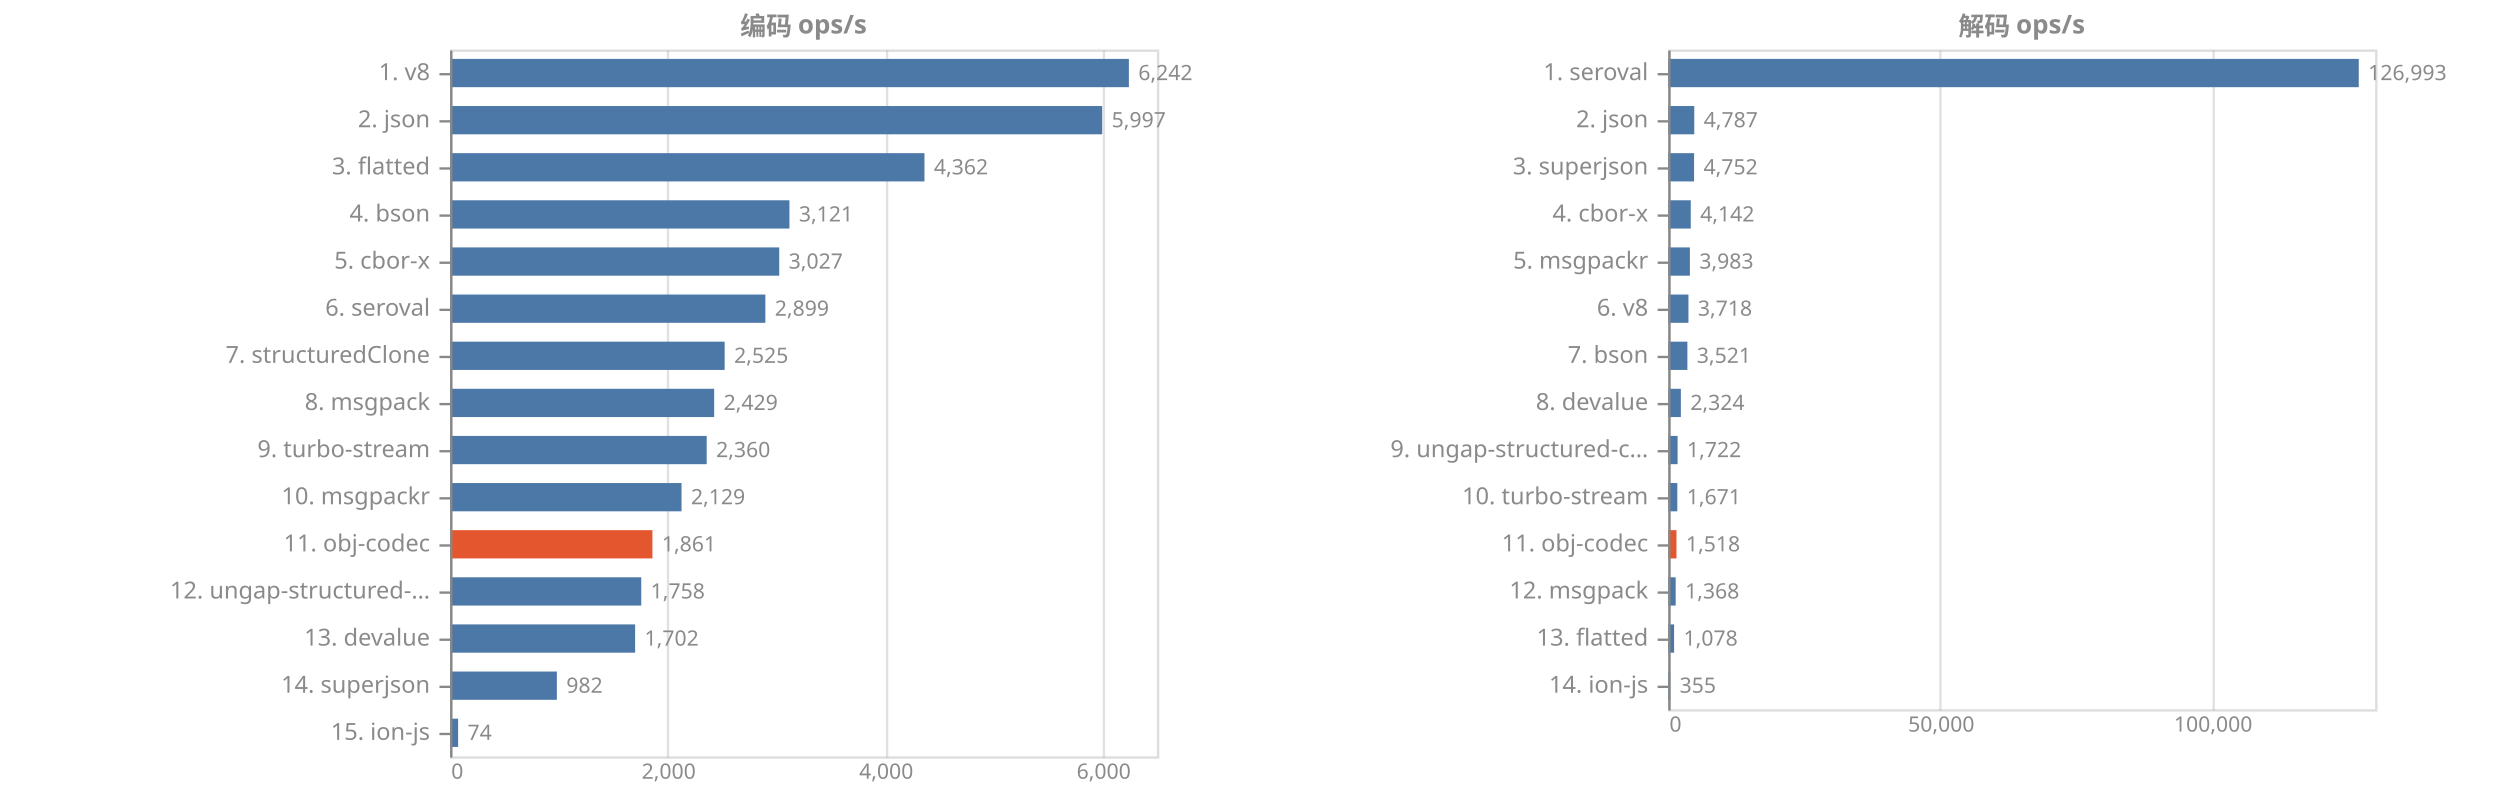
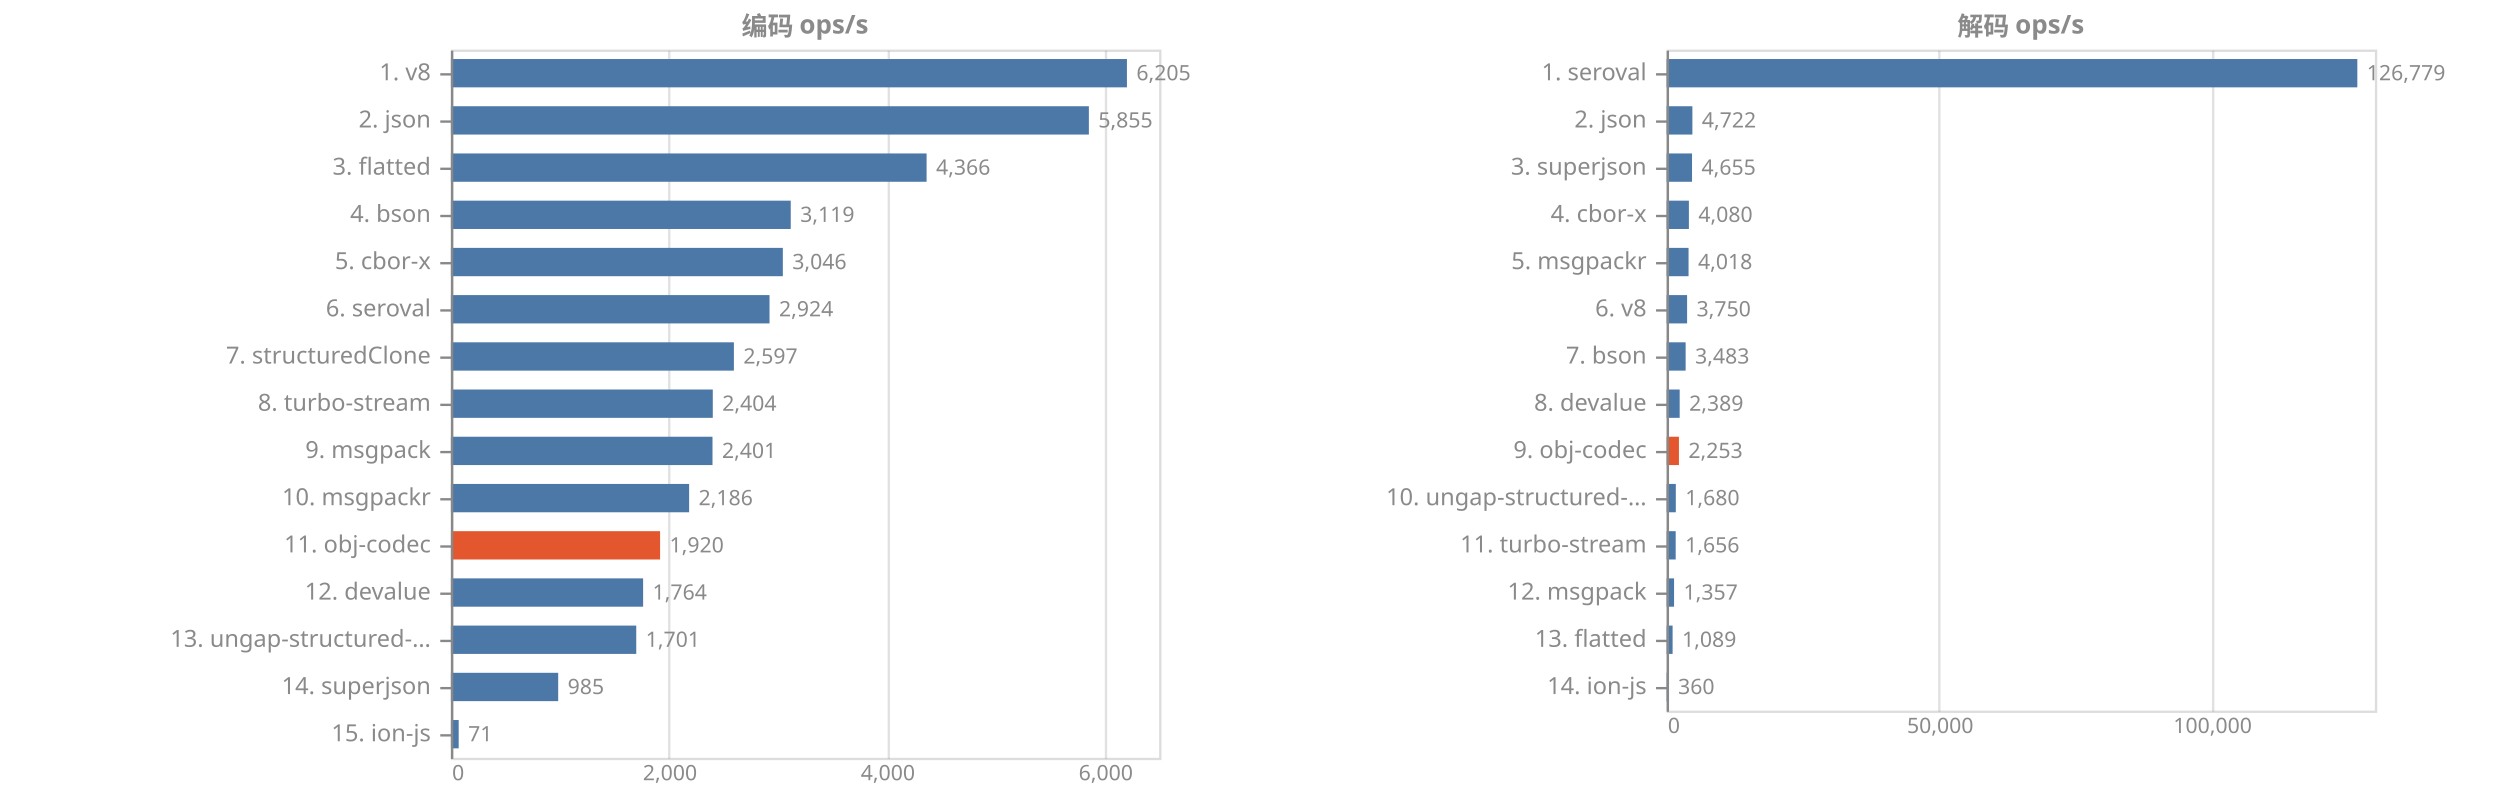
- <svg xmlns="http://www.w3.org/2000/svg" version="1.1" class="marks" width="1061" height="338" viewBox="0 0 1061 338">
+ <svg xmlns="http://www.w3.org/2000/svg" version="1.1" class="marks" width="1059" height="338" viewBox="0 0 1059 338">
  <g fill="none" stroke-miterlimit="4" transform="translate(191,21)">
    <g class="mark-group role-frame root" role="graphics-object" aria-roledescription="group mark container">
      <g transform="translate(0,0)">
        <path class="background" aria-hidden="true" d="M0,0h0v0h0Z" />
        <g>
          <g class="mark-group role-scope concat_0_group" role="graphics-object" aria-roledescription="group mark container">
            <g transform="translate(0,0)">
              <path class="background" aria-hidden="true" d="M0.5,0.5h300v300h-300Z" stroke="#ddd" />
              <g>
                <g class="mark-group role-axis" aria-hidden="true">
                  <g transform="translate(0.5,300.5)">
                    <path class="background" aria-hidden="true" d="M0,0h0v0h0Z" pointer-events="none" />
                    <g>
                      <g class="mark-rule role-axis-grid" pointer-events="none">
                        <line transform="translate(0,0)" x2="0" y2="-300" stroke="#88888840" stroke-width="1" opacity="1" />
                        <line transform="translate(92,0)" x2="0" y2="-300" stroke="#88888840" stroke-width="1" opacity="1" />
                        <line transform="translate(185,0)" x2="0" y2="-300" stroke="#88888840" stroke-width="1" opacity="1" />
                        <line transform="translate(277,0)" x2="0" y2="-300" stroke="#88888840" stroke-width="1" opacity="1" />
                      </g>
                    </g>
                    <path class="foreground" aria-hidden="true" d="" pointer-events="none" display="none" />
                  </g>
                </g>
                <g class="mark-group role-axis" role="graphics-symbol" aria-roledescription="axis" aria-label="X-axis for a linear scale with values from 0 to 6,500">
                  <g transform="translate(0.5,300.5)">
                    <path class="background" aria-hidden="true" d="M0,0h0v0h0Z" pointer-events="none" />
                    <g>
                      <g class="mark-text role-axis-label" pointer-events="none">
                        <text text-anchor="start" transform="translate(0,9)" font-family="sans-serif" font-size="9px" fill="#8a8a8a" opacity="1">0</text>
                        <text text-anchor="middle" transform="translate(92.30769,9)" font-family="sans-serif" font-size="9px" fill="#8a8a8a" opacity="1">2,000</text>
                        <text text-anchor="middle" transform="translate(184.6154,9)" font-family="sans-serif" font-size="9px" fill="#8a8a8a" opacity="1">4,000</text>
                        <text text-anchor="middle" transform="translate(276.9231,9)" font-family="sans-serif" font-size="9px" fill="#8a8a8a" opacity="1">6,000</text>
                      </g>
                    </g>
                    <path class="foreground" aria-hidden="true" d="" pointer-events="none" display="none" />
                  </g>
                </g>
                <g class="mark-rect role-mark concat_0_layer_0_marks" role="graphics-object" aria-roledescription="rect mark container">
                  <path aria-label="label: 1. v8" role="graphics-symbol" aria-roledescription="rect mark" d="M0,0h0v20h0Z" fill="#e4572e" opacity="0" />
                  <path aria-label="label: 2. json" role="graphics-symbol" aria-roledescription="rect mark" d="M0,20h0v20h0Z" fill="#e4572e" opacity="0" />
                  <path aria-label="label: 3. flatted" role="graphics-symbol" aria-roledescription="rect mark" d="M0,40h0v20h0Z" fill="#e4572e" opacity="0" />
                  <path aria-label="label: 4. bson" role="graphics-symbol" aria-roledescription="rect mark" d="M0,60h0v20h0Z" fill="#e4572e" opacity="0" />
                  <path aria-label="label: 5. cbor-x" role="graphics-symbol" aria-roledescription="rect mark" d="M0,80h0v20h0Z" fill="#e4572e" opacity="0" />
                  <path aria-label="label: 6. seroval" role="graphics-symbol" aria-roledescription="rect mark" d="M0,100h0v20h0Z" fill="#e4572e" opacity="0" />
                  <path aria-label="label: 7. structuredClone" role="graphics-symbol" aria-roledescription="rect mark" d="M0,120h0v20h0Z" fill="#e4572e" opacity="0" />
-                   <path aria-label="label: 8. msgpack" role="graphics-symbol" aria-roledescription="rect mark" d="M0,140h0v20h0Z" fill="#e4572e" opacity="0" />
-                   <path aria-label="label: 9. turbo-stream" role="graphics-symbol" aria-roledescription="rect mark" d="M0,160h0v20h0Z" fill="#e4572e" opacity="0" />
+                   <path aria-label="label: 8. turbo-stream" role="graphics-symbol" aria-roledescription="rect mark" d="M0,140h0v20h0Z" fill="#e4572e" opacity="0" />
+                   <path aria-label="label: 9. msgpack" role="graphics-symbol" aria-roledescription="rect mark" d="M0,160h0v20h0Z" fill="#e4572e" opacity="0" />
                  <path aria-label="label: 10. msgpackr" role="graphics-symbol" aria-roledescription="rect mark" d="M0,180h0v20h0Z" fill="#e4572e" opacity="0" />
                  <path aria-label="label: 11. obj-codec" role="graphics-symbol" aria-roledescription="rect mark" d="M0,200h0v20h0Z" fill="#e4572e" opacity="0.13" />
-                   <path aria-label="label: 12. ungap-structured-clone" role="graphics-symbol" aria-roledescription="rect mark" d="M0,220h0v20h0Z" fill="#e4572e" opacity="0" />
-                   <path aria-label="label: 13. devalue" role="graphics-symbol" aria-roledescription="rect mark" d="M0,240h0v20h0Z" fill="#e4572e" opacity="0" />
+                   <path aria-label="label: 12. devalue" role="graphics-symbol" aria-roledescription="rect mark" d="M0,220h0v20h0Z" fill="#e4572e" opacity="0" />
+                   <path aria-label="label: 13. ungap-structured-clone" role="graphics-symbol" aria-roledescription="rect mark" d="M0,240h0v20h0Z" fill="#e4572e" opacity="0" />
                  <path aria-label="label: 14. superjson" role="graphics-symbol" aria-roledescription="rect mark" d="M0,260h0v20h0Z" fill="#e4572e" opacity="0" />
                  <path aria-label="label: 15. ion-js" role="graphics-symbol" aria-roledescription="rect mark" d="M0,280h0v20h0Z" fill="#e4572e" opacity="0" />
                </g>
                <g class="mark-rect role-mark concat_0_layer_1_marks" role="graphics-object" aria-roledescription="rect mark container">
-                   <path aria-label="value: 6,242; label: 1. v8" role="graphics-symbol" aria-roledescription="bar" d="M0,4h288.096v12h-288.096Z" fill="#4c78a8" />
-                   <path aria-label="value: 5,997; label: 2. json" role="graphics-symbol" aria-roledescription="bar" d="M0,24h276.777v12h-276.777Z" fill="#4c78a8" />
-                   <path aria-label="value: 4,362; label: 3. flatted" role="graphics-symbol" aria-roledescription="bar" d="M0,44h201.342v12h-201.342Z" fill="#4c78a8" />
-                   <path aria-label="value: 3,121; label: 4. bson" role="graphics-symbol" aria-roledescription="bar" d="M0,64h144.046v12h-144.046Z" fill="#4c78a8" />
-                   <path aria-label="value: 3,027; label: 5. cbor-x" role="graphics-symbol" aria-roledescription="bar" d="M0,84h139.706v12h-139.706Z" fill="#4c78a8" />
-                   <path aria-label="value: 2,899; label: 6. seroval" role="graphics-symbol" aria-roledescription="bar" d="M0,104h133.821v12h-133.821Z" fill="#4c78a8" />
-                   <path aria-label="value: 2,525; label: 7. structuredClone" role="graphics-symbol" aria-roledescription="bar" d="M0,124h116.546v12h-116.546Z" fill="#4c78a8" />
-                   <path aria-label="value: 2,429; label: 8. msgpack" role="graphics-symbol" aria-roledescription="bar" d="M0,144h112.092v12h-112.092Z" fill="#4c78a8" />
-                   <path aria-label="value: 2,360; label: 9. turbo-stream" role="graphics-symbol" aria-roledescription="bar" d="M0,164h108.922v12h-108.922Z" fill="#4c78a8" />
-                   <path aria-label="value: 2,129; label: 10. msgpackr" role="graphics-symbol" aria-roledescription="bar" d="M0,184h98.241v12h-98.241Z" fill="#4c78a8" />
-                   <path aria-label="value: 1,861; label: 11. obj-codec" role="graphics-symbol" aria-roledescription="bar" d="M0,204h85.888v12h-85.888Z" fill="#e4572e" />
-                   <path aria-label="value: 1,758; label: 12. ungap-structured-clone" role="graphics-symbol" aria-roledescription="bar" d="M0,224h81.141v12h-81.141Z" fill="#4c78a8" />
-                   <path aria-label="value: 1,702; label: 13. devalue" role="graphics-symbol" aria-roledescription="bar" d="M0,244h78.541v12h-78.541Z" fill="#4c78a8" />
-                   <path aria-label="value: 982; label: 14. superjson" role="graphics-symbol" aria-roledescription="bar" d="M0,264h45.336v12h-45.336Z" fill="#4c78a8" />
-                   <path aria-label="value: 74; label: 15. ion-js" role="graphics-symbol" aria-roledescription="bar" d="M0,284h3.423v12h-3.423Z" fill="#4c78a8" />
+                   <path aria-label="value: 6,205; label: 1. v8" role="graphics-symbol" aria-roledescription="bar" d="M0,4h286.371v12h-286.371Z" fill="#4c78a8" />
+                   <path aria-label="value: 5,855; label: 2. json" role="graphics-symbol" aria-roledescription="bar" d="M0,24h270.248v12h-270.248Z" fill="#4c78a8" />
+                   <path aria-label="value: 4,366; label: 3. flatted" role="graphics-symbol" aria-roledescription="bar" d="M0,44h201.507v12h-201.507Z" fill="#4c78a8" />
+                   <path aria-label="value: 3,119; label: 4. bson" role="graphics-symbol" aria-roledescription="bar" d="M0,64h143.957v12h-143.957Z" fill="#4c78a8" />
+                   <path aria-label="value: 3,046; label: 5. cbor-x" role="graphics-symbol" aria-roledescription="bar" d="M0,84h140.607v12h-140.607Z" fill="#4c78a8" />
+                   <path aria-label="value: 2,924; label: 6. seroval" role="graphics-symbol" aria-roledescription="bar" d="M0,104h134.974v12h-134.974Z" fill="#4c78a8" />
+                   <path aria-label="value: 2,597; label: 7. structuredClone" role="graphics-symbol" aria-roledescription="bar" d="M0,124h119.875v12h-119.875Z" fill="#4c78a8" />
+                   <path aria-label="value: 2,404; label: 8. turbo-stream" role="graphics-symbol" aria-roledescription="bar" d="M0,144h110.934v12h-110.934Z" fill="#4c78a8" />
+                   <path aria-label="value: 2,401; label: 9. msgpack" role="graphics-symbol" aria-roledescription="bar" d="M0,164h110.817v12h-110.817Z" fill="#4c78a8" />
+                   <path aria-label="value: 2,186; label: 10. msgpackr" role="graphics-symbol" aria-roledescription="bar" d="M0,184h100.906v12h-100.906Z" fill="#4c78a8" />
+                   <path aria-label="value: 1,920; label: 11. obj-codec" role="graphics-symbol" aria-roledescription="bar" d="M0,204h88.611v12h-88.611Z" fill="#e4572e" />
+                   <path aria-label="value: 1,764; label: 12. devalue" role="graphics-symbol" aria-roledescription="bar" d="M0,224h81.424v12h-81.424Z" fill="#4c78a8" />
+                   <path aria-label="value: 1,701; label: 13. ungap-structured-clone" role="graphics-symbol" aria-roledescription="bar" d="M0,244h78.518v12h-78.518Z" fill="#4c78a8" />
+                   <path aria-label="value: 985; label: 14. superjson" role="graphics-symbol" aria-roledescription="bar" d="M0,264h45.45v12h-45.45Z" fill="#4c78a8" />
+                   <path aria-label="value: 71; label: 15. ion-js" role="graphics-symbol" aria-roledescription="bar" d="M0,284h3.298v12h-3.298Z" fill="#4c78a8" />
                </g>
                <g class="mark-text role-mark concat_0_layer_2_marks" role="graphics-object" aria-roledescription="text mark container">
-                   <text aria-label="value: 6242.07424519; label: 1. v8" role="graphics-symbol" aria-roledescription="text mark" text-anchor="start" transform="translate(292.0957,13)" font-family="sans-serif" font-size="9px" fill="#8a8a8a">6,242</text>
-                   <text aria-label="value: 5996.82537659; label: 2. json" role="graphics-symbol" aria-roledescription="text mark" text-anchor="start" transform="translate(280.7766,33)" font-family="sans-serif" font-size="9px" fill="#8a8a8a">5,997</text>
-                   <text aria-label="value: 4362.39983684; label: 3. flatted" role="graphics-symbol" aria-roledescription="text mark" text-anchor="start" transform="translate(205.3415,53)" font-family="sans-serif" font-size="9px" fill="#8a8a8a">4,362</text>
-                   <text aria-label="value: 3120.98872028; label: 4. bson" role="graphics-symbol" aria-roledescription="text mark" text-anchor="start" transform="translate(148.0456,73)" font-family="sans-serif" font-size="9px" fill="#8a8a8a">3,121</text>
-                   <text aria-label="value: 3026.97273021; label: 5. cbor-x" role="graphics-symbol" aria-roledescription="text mark" text-anchor="start" transform="translate(143.7064,93)" font-family="sans-serif" font-size="9px" fill="#8a8a8a">3,027</text>
-                   <text aria-label="value: 2899.44905829; label: 6. seroval" role="graphics-symbol" aria-roledescription="text mark" text-anchor="start" transform="translate(137.8207,113)" font-family="sans-serif" font-size="9px" fill="#8a8a8a">2,899</text>
-                   <text aria-label="value: 2525.15756144; label: 7. structuredClone" role="graphics-symbol" aria-roledescription="text mark" text-anchor="start" transform="translate(120.5457,133)" font-family="sans-serif" font-size="9px" fill="#8a8a8a">2,525</text>
-                   <text aria-label="value: 2428.65203517; label: 8. msgpack" role="graphics-symbol" aria-roledescription="text mark" text-anchor="start" transform="translate(116.0916,153)" font-family="sans-serif" font-size="9px" fill="#8a8a8a">2,429</text>
-                   <text aria-label="value: 2359.96767788; label: 9. turbo-stream" role="graphics-symbol" aria-roledescription="text mark" text-anchor="start" transform="translate(112.9216,173)" font-family="sans-serif" font-size="9px" fill="#8a8a8a">2,360</text>
-                   <text aria-label="value: 2128.55887806; label: 10. msgpackr" role="graphics-symbol" aria-roledescription="text mark" text-anchor="start" transform="translate(102.2412,193)" font-family="sans-serif" font-size="9px" fill="#8a8a8a">2,129</text>
-                   <text aria-label="value: 1860.89864864; label: 11. obj-codec" role="graphics-symbol" aria-roledescription="text mark" text-anchor="start" transform="translate(89.88763,213)" font-family="sans-serif" font-size="9px" fill="#8a8a8a">1,861</text>
-                   <text aria-label="value: 1758.06303647; label: 12. ungap-structured-clone" role="graphics-symbol" aria-roledescription="text mark" text-anchor="start" transform="translate(85.14137,233)" font-family="sans-serif" font-size="9px" fill="#8a8a8a">1,758</text>
-                   <text aria-label="value: 1701.72730914; label: 13. devalue" role="graphics-symbol" aria-roledescription="text mark" text-anchor="start" transform="translate(82.54126,253)" font-family="sans-serif" font-size="9px" fill="#8a8a8a">1,702</text>
-                   <text aria-label="value: 982.270222139; label: 14. superjson" role="graphics-symbol" aria-roledescription="text mark" text-anchor="start" transform="translate(49.33555,273)" font-family="sans-serif" font-size="9px" fill="#8a8a8a">982</text>
-                   <text aria-label="value: 74.1634211908; label: 15. ion-js" role="graphics-symbol" aria-roledescription="text mark" text-anchor="start" transform="translate(7.422927,293)" font-family="sans-serif" font-size="9px" fill="#8a8a8a">74</text>
+                   <text aria-label="value: 6204.70016672; label: 1. v8" role="graphics-symbol" aria-roledescription="text mark" text-anchor="start" transform="translate(290.3708,13)" font-family="sans-serif" font-size="9px" fill="#8a8a8a">6,205</text>
+                   <text aria-label="value: 5855.38082861; label: 2. json" role="graphics-symbol" aria-roledescription="text mark" text-anchor="start" transform="translate(274.2483,33)" font-family="sans-serif" font-size="9px" fill="#8a8a8a">5,855</text>
+                   <text aria-label="value: 4365.98562155; label: 3. flatted" role="graphics-symbol" aria-roledescription="text mark" text-anchor="start" transform="translate(205.507,53)" font-family="sans-serif" font-size="9px" fill="#8a8a8a">4,366</text>
+                   <text aria-label="value: 3119.06616407; label: 4. bson" role="graphics-symbol" aria-roledescription="text mark" text-anchor="start" transform="translate(147.9569,73)" font-family="sans-serif" font-size="9px" fill="#8a8a8a">3,119</text>
+                   <text aria-label="value: 3046.47566544; label: 5. cbor-x" role="graphics-symbol" aria-roledescription="text mark" text-anchor="start" transform="translate(144.6066,93)" font-family="sans-serif" font-size="9px" fill="#8a8a8a">3,046</text>
+                   <text aria-label="value: 2924.43761387; label: 6. seroval" role="graphics-symbol" aria-roledescription="text mark" text-anchor="start" transform="translate(138.974,113)" font-family="sans-serif" font-size="9px" fill="#8a8a8a">2,924</text>
+                   <text aria-label="value: 2597.29266524; label: 7. structuredClone" role="graphics-symbol" aria-roledescription="text mark" text-anchor="start" transform="translate(123.875,133)" font-family="sans-serif" font-size="9px" fill="#8a8a8a">2,597</text>
+                   <text aria-label="value: 2403.56364744; label: 8. turbo-stream" role="graphics-symbol" aria-roledescription="text mark" text-anchor="start" transform="translate(114.9337,153)" font-family="sans-serif" font-size="9px" fill="#8a8a8a">2,404</text>
+                   <text aria-label="value: 2401.03094276; label: 9. msgpack" role="graphics-symbol" aria-roledescription="text mark" text-anchor="start" transform="translate(114.8168,173)" font-family="sans-serif" font-size="9px" fill="#8a8a8a">2,401</text>
+                   <text aria-label="value: 2186.28610036; label: 10. msgpackr" role="graphics-symbol" aria-roledescription="text mark" text-anchor="start" transform="translate(104.9055,193)" font-family="sans-serif" font-size="9px" fill="#8a8a8a">2,186</text>
+                   <text aria-label="value: 1919.91156887; label: 11. obj-codec" role="graphics-symbol" aria-roledescription="text mark" text-anchor="start" transform="translate(92.6113,213)" font-family="sans-serif" font-size="9px" fill="#8a8a8a">1,920</text>
+                   <text aria-label="value: 1764.19718213; label: 12. devalue" role="graphics-symbol" aria-roledescription="text mark" text-anchor="start" transform="translate(85.42449,233)" font-family="sans-serif" font-size="9px" fill="#8a8a8a">1,764</text>
+                   <text aria-label="value: 1701.22921478; label: 13. ungap-structured-clone" role="graphics-symbol" aria-roledescription="text mark" text-anchor="start" transform="translate(82.51827,253)" font-family="sans-serif" font-size="9px" fill="#8a8a8a">1,701</text>
+                   <text aria-label="value: 984.75594606; label: 14. superjson" role="graphics-symbol" aria-roledescription="text mark" text-anchor="start" transform="translate(49.45027,273)" font-family="sans-serif" font-size="9px" fill="#8a8a8a">985</text>
+                   <text aria-label="value: 71.4487903021; label: 15. ion-js" role="graphics-symbol" aria-roledescription="text mark" text-anchor="start" transform="translate(7.297636,293)" font-family="sans-serif" font-size="9px" fill="#8a8a8a">71</text>
                </g>
                <g class="mark-group role-title">
                  <g transform="translate(150,-15)">
                    <path class="background" aria-hidden="true" d="M0,0h0v0h0Z" pointer-events="none" />
                    <g>
                      <g class="mark-text role-title-text" role="graphics-symbol" aria-roledescription="title" aria-label="Title text '编码 ops/s'" pointer-events="none">
                        <text text-anchor="middle" transform="translate(0,9)" font-family="sans-serif" font-size="11px" font-weight="bold" fill="#8a8a8a" opacity="1">编码 ops/s</text>
                      </g>
                    </g>
                    <path class="foreground" aria-hidden="true" d="" pointer-events="none" display="none" />
                  </g>
                </g>
                <g class="mark-group role-axis" role="graphics-symbol" aria-roledescription="axis" aria-label="Y-axis for a discrete scale with 15 values: 1. v8, 2. json, 3. flatted, 4. bson, 5. cbor-x, ending with 15. ion-js">
                  <g transform="translate(0.5,0.5)">
                    <path class="background" aria-hidden="true" d="M0,0h0v0h0Z" pointer-events="none" />
                    <g>
                      <g class="mark-rule role-axis-tick" pointer-events="none">
                        <line transform="translate(0,10)" x2="-5" y2="0" stroke="#888" stroke-width="1" opacity="1" />
                        <line transform="translate(0,30)" x2="-5" y2="0" stroke="#888" stroke-width="1" opacity="1" />
                        <line transform="translate(0,50)" x2="-5" y2="0" stroke="#888" stroke-width="1" opacity="1" />
                        <line transform="translate(0,70)" x2="-5" y2="0" stroke="#888" stroke-width="1" opacity="1" />
                        <line transform="translate(0,90)" x2="-5" y2="0" stroke="#888" stroke-width="1" opacity="1" />
                        <line transform="translate(0,110)" x2="-5" y2="0" stroke="#888" stroke-width="1" opacity="1" />
                        <line transform="translate(0,130)" x2="-5" y2="0" stroke="#888" stroke-width="1" opacity="1" />
                        <line transform="translate(0,150)" x2="-5" y2="0" stroke="#888" stroke-width="1" opacity="1" />
                        <line transform="translate(0,170)" x2="-5" y2="0" stroke="#888" stroke-width="1" opacity="1" />
                        <line transform="translate(0,190)" x2="-5" y2="0" stroke="#888" stroke-width="1" opacity="1" />
                        <line transform="translate(0,210)" x2="-5" y2="0" stroke="#888" stroke-width="1" opacity="1" />
                        <line transform="translate(0,230)" x2="-5" y2="0" stroke="#888" stroke-width="1" opacity="1" />
                        <line transform="translate(0,250)" x2="-5" y2="0" stroke="#888" stroke-width="1" opacity="1" />
                        <line transform="translate(0,270)" x2="-5" y2="0" stroke="#888" stroke-width="1" opacity="1" />
                        <line transform="translate(0,290)" x2="-5" y2="0" stroke="#888" stroke-width="1" opacity="1" />
                      </g>
                      <g class="mark-text role-axis-label" pointer-events="none">
                        <text text-anchor="end" transform="translate(-9,12.5)" font-family="sans-serif" font-size="10px" fill="#8a8a8a" opacity="1">1. v8</text>
                        <text text-anchor="end" transform="translate(-9,32.5)" font-family="sans-serif" font-size="10px" fill="#8a8a8a" opacity="1">2. json</text>
                        <text text-anchor="end" transform="translate(-9,52.5)" font-family="sans-serif" font-size="10px" fill="#8a8a8a" opacity="1">3. flatted</text>
                        <text text-anchor="end" transform="translate(-9,72.5)" font-family="sans-serif" font-size="10px" fill="#8a8a8a" opacity="1">4. bson</text>
                        <text text-anchor="end" transform="translate(-9,92.5)" font-family="sans-serif" font-size="10px" fill="#8a8a8a" opacity="1">5. cbor-x</text>
                        <text text-anchor="end" transform="translate(-9,112.5)" font-family="sans-serif" font-size="10px" fill="#8a8a8a" opacity="1">6. seroval</text>
                        <text text-anchor="end" transform="translate(-9,132.5)" font-family="sans-serif" font-size="10px" fill="#8a8a8a" opacity="1">7. structuredClone</text>
-                         <text text-anchor="end" transform="translate(-9,152.5)" font-family="sans-serif" font-size="10px" fill="#8a8a8a" opacity="1">8. msgpack</text>
-                         <text text-anchor="end" transform="translate(-9,172.5)" font-family="sans-serif" font-size="10px" fill="#8a8a8a" opacity="1">9. turbo-stream</text>
+                         <text text-anchor="end" transform="translate(-9,152.5)" font-family="sans-serif" font-size="10px" fill="#8a8a8a" opacity="1">8. turbo-stream</text>
+                         <text text-anchor="end" transform="translate(-9,172.5)" font-family="sans-serif" font-size="10px" fill="#8a8a8a" opacity="1">9. msgpack</text>
                        <text text-anchor="end" transform="translate(-9,192.5)" font-family="sans-serif" font-size="10px" fill="#8a8a8a" opacity="1">10. msgpackr</text>
                        <text text-anchor="end" transform="translate(-9,212.5)" font-family="sans-serif" font-size="10px" fill="#8a8a8a" opacity="1">11. obj-codec</text>
-                         <text text-anchor="end" transform="translate(-9,232.5)" font-family="sans-serif" font-size="10px" fill="#8a8a8a" opacity="1">12. ungap-structured-…</text>
-                         <text text-anchor="end" transform="translate(-9,252.5)" font-family="sans-serif" font-size="10px" fill="#8a8a8a" opacity="1">13. devalue</text>
+                         <text text-anchor="end" transform="translate(-9,232.5)" font-family="sans-serif" font-size="10px" fill="#8a8a8a" opacity="1">12. devalue</text>
+                         <text text-anchor="end" transform="translate(-9,252.5)" font-family="sans-serif" font-size="10px" fill="#8a8a8a" opacity="1">13. ungap-structured-…</text>
                        <text text-anchor="end" transform="translate(-9,272.5)" font-family="sans-serif" font-size="10px" fill="#8a8a8a" opacity="1">14. superjson</text>
                        <text text-anchor="end" transform="translate(-9,292.5)" font-family="sans-serif" font-size="10px" fill="#8a8a8a" opacity="1">15. ion-js</text>
                      </g>
                      <g class="mark-rule role-axis-domain" pointer-events="none">
                        <line transform="translate(0,0)" x2="0" y2="300" stroke="#888" stroke-width="1" opacity="1" />
                      </g>
                    </g>
                    <path class="foreground" aria-hidden="true" d="" pointer-events="none" display="none" />
                  </g>
                </g>
              </g>
              <path class="foreground" aria-hidden="true" d="" display="none" />
            </g>
          </g>
          <g class="mark-group role-scope concat_1_group" role="graphics-object" aria-roledescription="group mark container">
-             <g transform="translate(517,0)">
+             <g transform="translate(515,0)">
              <path class="background" aria-hidden="true" d="M0.5,0.5h300v280h-300Z" stroke="#ddd" />
              <g>
                <g class="mark-group role-axis" aria-hidden="true">
                  <g transform="translate(0.5,280.5)">
                    <path class="background" aria-hidden="true" d="M0,0h0v0h0Z" pointer-events="none" />
                    <g>
                      <g class="mark-rule role-axis-grid" pointer-events="none">
                        <line transform="translate(0,0)" x2="0" y2="-280" stroke="#88888840" stroke-width="1" opacity="1" />
                        <line transform="translate(115,0)" x2="0" y2="-280" stroke="#88888840" stroke-width="1" opacity="1" />
                        <line transform="translate(231,0)" x2="0" y2="-280" stroke="#88888840" stroke-width="1" opacity="1" />
                      </g>
                    </g>
                    <path class="foreground" aria-hidden="true" d="" pointer-events="none" display="none" />
                  </g>
                </g>
                <g class="mark-group role-axis" role="graphics-symbol" aria-roledescription="axis" aria-label="X-axis for a linear scale with values from 0 to 130,000">
                  <g transform="translate(0.5,280.5)">
                    <path class="background" aria-hidden="true" d="M0,0h0v0h0Z" pointer-events="none" />
                    <g>
                      <g class="mark-text role-axis-label" pointer-events="none">
                        <text text-anchor="start" transform="translate(0,9)" font-family="sans-serif" font-size="9px" fill="#8a8a8a" opacity="1">0</text>
                        <text text-anchor="middle" transform="translate(115.3846,9)" font-family="sans-serif" font-size="9px" fill="#8a8a8a" opacity="1">50,000</text>
                        <text text-anchor="middle" transform="translate(230.7692,9)" font-family="sans-serif" font-size="9px" fill="#8a8a8a" opacity="1">100,000</text>
                      </g>
                    </g>
                    <path class="foreground" aria-hidden="true" d="" pointer-events="none" display="none" />
                  </g>
                </g>
                <g class="mark-rect role-mark concat_1_layer_0_marks" role="graphics-object" aria-roledescription="rect mark container">
                  <path aria-label="label: 1. seroval" role="graphics-symbol" aria-roledescription="rect mark" d="M0,0h0v20h0Z" fill="#e4572e" opacity="0" />
                  <path aria-label="label: 2. json" role="graphics-symbol" aria-roledescription="rect mark" d="M0,20h0v20h0Z" fill="#e4572e" opacity="0" />
                  <path aria-label="label: 3. superjson" role="graphics-symbol" aria-roledescription="rect mark" d="M0,40h0v20h0Z" fill="#e4572e" opacity="0" />
                  <path aria-label="label: 4. cbor-x" role="graphics-symbol" aria-roledescription="rect mark" d="M0,60h0v20h0Z" fill="#e4572e" opacity="0" />
                  <path aria-label="label: 5. msgpackr" role="graphics-symbol" aria-roledescription="rect mark" d="M0,80h0v20h0Z" fill="#e4572e" opacity="0" />
                  <path aria-label="label: 6. v8" role="graphics-symbol" aria-roledescription="rect mark" d="M0,100h0v20h0Z" fill="#e4572e" opacity="0" />
                  <path aria-label="label: 7. bson" role="graphics-symbol" aria-roledescription="rect mark" d="M0,120h0v20h0Z" fill="#e4572e" opacity="0" />
                  <path aria-label="label: 8. devalue" role="graphics-symbol" aria-roledescription="rect mark" d="M0,140h0v20h0Z" fill="#e4572e" opacity="0" />
-                   <path aria-label="label: 9. ungap-structured-clone" role="graphics-symbol" aria-roledescription="rect mark" d="M0,160h0v20h0Z" fill="#e4572e" opacity="0" />
-                   <path aria-label="label: 10. turbo-stream" role="graphics-symbol" aria-roledescription="rect mark" d="M0,180h0v20h0Z" fill="#e4572e" opacity="0" />
-                   <path aria-label="label: 11. obj-codec" role="graphics-symbol" aria-roledescription="rect mark" d="M0,200h0v20h0Z" fill="#e4572e" opacity="0.13" />
+                   <path aria-label="label: 9. obj-codec" role="graphics-symbol" aria-roledescription="rect mark" d="M0,160h0v20h0Z" fill="#e4572e" opacity="0.13" />
+                   <path aria-label="label: 10. ungap-structured-clone" role="graphics-symbol" aria-roledescription="rect mark" d="M0,180h0v20h0Z" fill="#e4572e" opacity="0" />
+                   <path aria-label="label: 11. turbo-stream" role="graphics-symbol" aria-roledescription="rect mark" d="M0,200h0v20h0Z" fill="#e4572e" opacity="0" />
                  <path aria-label="label: 12. msgpack" role="graphics-symbol" aria-roledescription="rect mark" d="M0,220h0v20h0Z" fill="#e4572e" opacity="0" />
                  <path aria-label="label: 13. flatted" role="graphics-symbol" aria-roledescription="rect mark" d="M0,240h0v20h0Z" fill="#e4572e" opacity="0" />
                  <path aria-label="label: 14. ion-js" role="graphics-symbol" aria-roledescription="rect mark" d="M0,260h0v20h0Z" fill="#e4572e" opacity="0" />
                </g>
                <g class="mark-rect role-mark concat_1_layer_1_marks" role="graphics-object" aria-roledescription="rect mark container">
-                   <path aria-label="value: 126,993; label: 1. seroval" role="graphics-symbol" aria-roledescription="bar" d="M0,4h293.062v12h-293.062Z" fill="#4c78a8" />
-                   <path aria-label="value: 4,787; label: 2. json" role="graphics-symbol" aria-roledescription="bar" d="M0,24h11.046v12h-11.046Z" fill="#4c78a8" />
-                   <path aria-label="value: 4,752; label: 3. superjson" role="graphics-symbol" aria-roledescription="bar" d="M0,44h10.965v12h-10.965Z" fill="#4c78a8" />
-                   <path aria-label="value: 4,142; label: 4. cbor-x" role="graphics-symbol" aria-roledescription="bar" d="M0,64h9.557v12h-9.557Z" fill="#4c78a8" />
-                   <path aria-label="value: 3,983; label: 5. msgpackr" role="graphics-symbol" aria-roledescription="bar" d="M0,84h9.192v12h-9.192Z" fill="#4c78a8" />
-                   <path aria-label="value: 3,718; label: 6. v8" role="graphics-symbol" aria-roledescription="bar" d="M0,104h8.58v12h-8.58Z" fill="#4c78a8" />
-                   <path aria-label="value: 3,521; label: 7. bson" role="graphics-symbol" aria-roledescription="bar" d="M0,124h8.125v12h-8.125Z" fill="#4c78a8" />
-                   <path aria-label="value: 2,324; label: 8. devalue" role="graphics-symbol" aria-roledescription="bar" d="M0,144h5.364v12h-5.364Z" fill="#4c78a8" />
-                   <path aria-label="value: 1,722; label: 9. ungap-structured-clone" role="graphics-symbol" aria-roledescription="bar" d="M0,164h3.974v12h-3.974Z" fill="#4c78a8" />
-                   <path aria-label="value: 1,671; label: 10. turbo-stream" role="graphics-symbol" aria-roledescription="bar" d="M0,184h3.856v12h-3.856Z" fill="#4c78a8" />
-                   <path aria-label="value: 1,518; label: 11. obj-codec" role="graphics-symbol" aria-roledescription="bar" d="M0,204h3.502v12h-3.502Z" fill="#e4572e" />
-                   <path aria-label="value: 1,368; label: 12. msgpack" role="graphics-symbol" aria-roledescription="bar" d="M0,224h3.157v12h-3.157Z" fill="#4c78a8" />
-                   <path aria-label="value: 1,078; label: 13. flatted" role="graphics-symbol" aria-roledescription="bar" d="M0,244h2.487v12h-2.487Z" fill="#4c78a8" />
-                   <path aria-label="value: 355; label: 14. ion-js" role="graphics-symbol" aria-roledescription="bar" d="M0,264h0.819v12h-0.819Z" fill="#4c78a8" />
+                   <path aria-label="value: 126,779; label: 1. seroval" role="graphics-symbol" aria-roledescription="bar" d="M0,4h292.567v12h-292.567Z" fill="#4c78a8" />
+                   <path aria-label="value: 4,722; label: 2. json" role="graphics-symbol" aria-roledescription="bar" d="M0,24h10.896v12h-10.896Z" fill="#4c78a8" />
+                   <path aria-label="value: 4,655; label: 3. superjson" role="graphics-symbol" aria-roledescription="bar" d="M0,44h10.743v12h-10.743Z" fill="#4c78a8" />
+                   <path aria-label="value: 4,080; label: 4. cbor-x" role="graphics-symbol" aria-roledescription="bar" d="M0,64h9.414v12h-9.414Z" fill="#4c78a8" />
+                   <path aria-label="value: 4,018; label: 5. msgpackr" role="graphics-symbol" aria-roledescription="bar" d="M0,84h9.272v12h-9.272Z" fill="#4c78a8" />
+                   <path aria-label="value: 3,750; label: 6. v8" role="graphics-symbol" aria-roledescription="bar" d="M0,104h8.653v12h-8.653Z" fill="#4c78a8" />
+                   <path aria-label="value: 3,483; label: 7. bson" role="graphics-symbol" aria-roledescription="bar" d="M0,124h8.037v12h-8.037Z" fill="#4c78a8" />
+                   <path aria-label="value: 2,389; label: 8. devalue" role="graphics-symbol" aria-roledescription="bar" d="M0,144h5.513v12h-5.513Z" fill="#4c78a8" />
+                   <path aria-label="value: 2,253; label: 9. obj-codec" role="graphics-symbol" aria-roledescription="bar" d="M0,164h5.198v12h-5.198Z" fill="#e4572e" />
+                   <path aria-label="value: 1,680; label: 10. ungap-structured-clone" role="graphics-symbol" aria-roledescription="bar" d="M0,184h3.878v12h-3.878Z" fill="#4c78a8" />
+                   <path aria-label="value: 1,656; label: 11. turbo-stream" role="graphics-symbol" aria-roledescription="bar" d="M0,204h3.823v12h-3.823Z" fill="#4c78a8" />
+                   <path aria-label="value: 1,357; label: 12. msgpack" role="graphics-symbol" aria-roledescription="bar" d="M0,224h3.132v12h-3.132Z" fill="#4c78a8" />
+                   <path aria-label="value: 1,089; label: 13. flatted" role="graphics-symbol" aria-roledescription="bar" d="M0,244h2.514v12h-2.514Z" fill="#4c78a8" />
+                   <path aria-label="value: 360; label: 14. ion-js" role="graphics-symbol" aria-roledescription="bar" d="M0,264h0.831v12h-0.831Z" fill="#4c78a8" />
                </g>
                <g class="mark-text role-mark concat_1_layer_2_marks" role="graphics-object" aria-roledescription="text mark container">
-                   <text aria-label="value: 126993.384444; label: 1. seroval" role="graphics-symbol" aria-roledescription="text mark" text-anchor="start" transform="translate(297.0617,13)" font-family="sans-serif" font-size="9px" fill="#8a8a8a">126,993</text>
-                   <text aria-label="value: 4786.60520239; label: 2. json" role="graphics-symbol" aria-roledescription="text mark" text-anchor="start" transform="translate(15.04601,33)" font-family="sans-serif" font-size="9px" fill="#8a8a8a">4,787</text>
-                   <text aria-label="value: 4751.66694616; label: 3. superjson" role="graphics-symbol" aria-roledescription="text mark" text-anchor="start" transform="translate(14.96539,53)" font-family="sans-serif" font-size="9px" fill="#8a8a8a">4,752</text>
-                   <text aria-label="value: 4141.5057202; label: 4. cbor-x" role="graphics-symbol" aria-roledescription="text mark" text-anchor="start" transform="translate(13.55732,73)" font-family="sans-serif" font-size="9px" fill="#8a8a8a">4,142</text>
-                   <text aria-label="value: 3983.03248954; label: 5. msgpackr" role="graphics-symbol" aria-roledescription="text mark" text-anchor="start" transform="translate(13.19161,93)" font-family="sans-serif" font-size="9px" fill="#8a8a8a">3,983</text>
-                   <text aria-label="value: 3717.80801014; label: 6. v8" role="graphics-symbol" aria-roledescription="text mark" text-anchor="start" transform="translate(12.57956,113)" font-family="sans-serif" font-size="9px" fill="#8a8a8a">3,718</text>
-                   <text aria-label="value: 3520.74169439; label: 7. bson" role="graphics-symbol" aria-roledescription="text mark" text-anchor="start" transform="translate(12.12479,133)" font-family="sans-serif" font-size="9px" fill="#8a8a8a">3,521</text>
-                   <text aria-label="value: 2324.38971141; label: 8. devalue" role="graphics-symbol" aria-roledescription="text mark" text-anchor="start" transform="translate(9.363976,153)" font-family="sans-serif" font-size="9px" fill="#8a8a8a">2,324</text>
-                   <text aria-label="value: 1721.93244816; label: 9. ungap-structured-clone" role="graphics-symbol" aria-roledescription="text mark" text-anchor="start" transform="translate(7.97369,173)" font-family="sans-serif" font-size="9px" fill="#8a8a8a">1,722</text>
-                   <text aria-label="value: 1670.76229929; label: 10. turbo-stream" role="graphics-symbol" aria-roledescription="text mark" text-anchor="start" transform="translate(7.855605,193)" font-family="sans-serif" font-size="9px" fill="#8a8a8a">1,671</text>
-                   <text aria-label="value: 1517.70463565; label: 11. obj-codec" role="graphics-symbol" aria-roledescription="text mark" text-anchor="start" transform="translate(7.502395,213)" font-family="sans-serif" font-size="9px" fill="#8a8a8a">1,518</text>
-                   <text aria-label="value: 1368.00514044; label: 12. msgpack" role="graphics-symbol" aria-roledescription="text mark" text-anchor="start" transform="translate(7.156935,233)" font-family="sans-serif" font-size="9px" fill="#8a8a8a">1,368</text>
-                   <text aria-label="value: 1077.8696639; label: 13. flatted" role="graphics-symbol" aria-roledescription="text mark" text-anchor="start" transform="translate(6.487392,253)" font-family="sans-serif" font-size="9px" fill="#8a8a8a">1,078</text>
-                   <text aria-label="value: 354.821631684; label: 14. ion-js" role="graphics-symbol" aria-roledescription="text mark" text-anchor="start" transform="translate(4.818819,273)" font-family="sans-serif" font-size="9px" fill="#8a8a8a">355</text>
+                   <text aria-label="value: 126778.969541; label: 1. seroval" role="graphics-symbol" aria-roledescription="text mark" text-anchor="start" transform="translate(296.5669,13)" font-family="sans-serif" font-size="9px" fill="#8a8a8a">126,779</text>
+                   <text aria-label="value: 4721.57116713; label: 2. json" role="graphics-symbol" aria-roledescription="text mark" text-anchor="start" transform="translate(14.89593,33)" font-family="sans-serif" font-size="9px" fill="#8a8a8a">4,722</text>
+                   <text aria-label="value: 4655.12087111; label: 3. superjson" role="graphics-symbol" aria-roledescription="text mark" text-anchor="start" transform="translate(14.74259,53)" font-family="sans-serif" font-size="9px" fill="#8a8a8a">4,655</text>
+                   <text aria-label="value: 4079.55116786; label: 4. cbor-x" role="graphics-symbol" aria-roledescription="text mark" text-anchor="start" transform="translate(13.41435,73)" font-family="sans-serif" font-size="9px" fill="#8a8a8a">4,080</text>
+                   <text aria-label="value: 4018.05289978; label: 5. msgpackr" role="graphics-symbol" aria-roledescription="text mark" text-anchor="start" transform="translate(13.27243,93)" font-family="sans-serif" font-size="9px" fill="#8a8a8a">4,018</text>
+                   <text aria-label="value: 3749.77647255; label: 6. v8" role="graphics-symbol" aria-roledescription="text mark" text-anchor="start" transform="translate(12.65333,113)" font-family="sans-serif" font-size="9px" fill="#8a8a8a">3,750</text>
+                   <text aria-label="value: 3482.77889593; label: 7. bson" role="graphics-symbol" aria-roledescription="text mark" text-anchor="start" transform="translate(12.03718,133)" font-family="sans-serif" font-size="9px" fill="#8a8a8a">3,483</text>
+                   <text aria-label="value: 2388.96730157; label: 8. devalue" role="graphics-symbol" aria-roledescription="text mark" text-anchor="start" transform="translate(9.513001,153)" font-family="sans-serif" font-size="9px" fill="#8a8a8a">2,389</text>
+                   <text aria-label="value: 2252.50599379; label: 9. obj-codec" role="graphics-symbol" aria-roledescription="text mark" text-anchor="start" transform="translate(9.198091,173)" font-family="sans-serif" font-size="9px" fill="#8a8a8a">2,253</text>
+                   <text aria-label="value: 1680.49016857; label: 10. ungap-structured-clone" role="graphics-symbol" aria-roledescription="text mark" text-anchor="start" transform="translate(7.878054,193)" font-family="sans-serif" font-size="9px" fill="#8a8a8a">1,680</text>
+                   <text aria-label="value: 1656.46856803; label: 11. turbo-stream" role="graphics-symbol" aria-roledescription="text mark" text-anchor="start" transform="translate(7.82262,213)" font-family="sans-serif" font-size="9px" fill="#8a8a8a">1,656</text>
+                   <text aria-label="value: 1357.23999817; label: 12. msgpack" role="graphics-symbol" aria-roledescription="text mark" text-anchor="start" transform="translate(7.132092,233)" font-family="sans-serif" font-size="9px" fill="#8a8a8a">1,357</text>
+                   <text aria-label="value: 1089.38744845; label: 13. flatted" role="graphics-symbol" aria-roledescription="text mark" text-anchor="start" transform="translate(6.513971,253)" font-family="sans-serif" font-size="9px" fill="#8a8a8a">1,089</text>
+                   <text aria-label="value: 359.981306891; label: 14. ion-js" role="graphics-symbol" aria-roledescription="text mark" text-anchor="start" transform="translate(4.830726,273)" font-family="sans-serif" font-size="9px" fill="#8a8a8a">360</text>
                </g>
                <g class="mark-group role-title">
                  <g transform="translate(150,-15)">
                    <path class="background" aria-hidden="true" d="M0,0h0v0h0Z" pointer-events="none" />
                    <g>
                      <g class="mark-text role-title-text" role="graphics-symbol" aria-roledescription="title" aria-label="Title text '解码 ops/s'" pointer-events="none">
                        <text text-anchor="middle" transform="translate(0,9)" font-family="sans-serif" font-size="11px" font-weight="bold" fill="#8a8a8a" opacity="1">解码 ops/s</text>
                      </g>
                    </g>
                    <path class="foreground" aria-hidden="true" d="" pointer-events="none" display="none" />
                  </g>
                </g>
                <g class="mark-group role-axis" role="graphics-symbol" aria-roledescription="axis" aria-label="Y-axis for a discrete scale with 14 values: 1. seroval, 2. json, 3. superjson, 4. cbor-x, 5. msgpackr, ending with 14. ion-js">
                  <g transform="translate(0.5,0.5)">
                    <path class="background" aria-hidden="true" d="M0,0h0v0h0Z" pointer-events="none" />
                    <g>
                      <g class="mark-rule role-axis-tick" pointer-events="none">
                        <line transform="translate(0,10)" x2="-5" y2="0" stroke="#888" stroke-width="1" opacity="1" />
                        <line transform="translate(0,30)" x2="-5" y2="0" stroke="#888" stroke-width="1" opacity="1" />
                        <line transform="translate(0,50)" x2="-5" y2="0" stroke="#888" stroke-width="1" opacity="1" />
                        <line transform="translate(0,70)" x2="-5" y2="0" stroke="#888" stroke-width="1" opacity="1" />
                        <line transform="translate(0,90)" x2="-5" y2="0" stroke="#888" stroke-width="1" opacity="1" />
                        <line transform="translate(0,110)" x2="-5" y2="0" stroke="#888" stroke-width="1" opacity="1" />
                        <line transform="translate(0,130)" x2="-5" y2="0" stroke="#888" stroke-width="1" opacity="1" />
                        <line transform="translate(0,150)" x2="-5" y2="0" stroke="#888" stroke-width="1" opacity="1" />
                        <line transform="translate(0,170)" x2="-5" y2="0" stroke="#888" stroke-width="1" opacity="1" />
                        <line transform="translate(0,190)" x2="-5" y2="0" stroke="#888" stroke-width="1" opacity="1" />
                        <line transform="translate(0,210)" x2="-5" y2="0" stroke="#888" stroke-width="1" opacity="1" />
                        <line transform="translate(0,230)" x2="-5" y2="0" stroke="#888" stroke-width="1" opacity="1" />
                        <line transform="translate(0,250)" x2="-5" y2="0" stroke="#888" stroke-width="1" opacity="1" />
                        <line transform="translate(0,270)" x2="-5" y2="0" stroke="#888" stroke-width="1" opacity="1" />
                      </g>
                      <g class="mark-text role-axis-label" pointer-events="none">
                        <text text-anchor="end" transform="translate(-9,12.5)" font-family="sans-serif" font-size="10px" fill="#8a8a8a" opacity="1">1. seroval</text>
                        <text text-anchor="end" transform="translate(-9,32.5)" font-family="sans-serif" font-size="10px" fill="#8a8a8a" opacity="1">2. json</text>
                        <text text-anchor="end" transform="translate(-9,52.5)" font-family="sans-serif" font-size="10px" fill="#8a8a8a" opacity="1">3. superjson</text>
                        <text text-anchor="end" transform="translate(-9,72.5)" font-family="sans-serif" font-size="10px" fill="#8a8a8a" opacity="1">4. cbor-x</text>
                        <text text-anchor="end" transform="translate(-9,92.5)" font-family="sans-serif" font-size="10px" fill="#8a8a8a" opacity="1">5. msgpackr</text>
                        <text text-anchor="end" transform="translate(-9,112.5)" font-family="sans-serif" font-size="10px" fill="#8a8a8a" opacity="1">6. v8</text>
                        <text text-anchor="end" transform="translate(-9,132.5)" font-family="sans-serif" font-size="10px" fill="#8a8a8a" opacity="1">7. bson</text>
                        <text text-anchor="end" transform="translate(-9,152.5)" font-family="sans-serif" font-size="10px" fill="#8a8a8a" opacity="1">8. devalue</text>
-                         <text text-anchor="end" transform="translate(-9,172.5)" font-family="sans-serif" font-size="10px" fill="#8a8a8a" opacity="1">9. ungap-structured-c…</text>
-                         <text text-anchor="end" transform="translate(-9,192.5)" font-family="sans-serif" font-size="10px" fill="#8a8a8a" opacity="1">10. turbo-stream</text>
-                         <text text-anchor="end" transform="translate(-9,212.5)" font-family="sans-serif" font-size="10px" fill="#8a8a8a" opacity="1">11. obj-codec</text>
+                         <text text-anchor="end" transform="translate(-9,172.5)" font-family="sans-serif" font-size="10px" fill="#8a8a8a" opacity="1">9. obj-codec</text>
+                         <text text-anchor="end" transform="translate(-9,192.5)" font-family="sans-serif" font-size="10px" fill="#8a8a8a" opacity="1">10. ungap-structured-…</text>
+                         <text text-anchor="end" transform="translate(-9,212.5)" font-family="sans-serif" font-size="10px" fill="#8a8a8a" opacity="1">11. turbo-stream</text>
                        <text text-anchor="end" transform="translate(-9,232.5)" font-family="sans-serif" font-size="10px" fill="#8a8a8a" opacity="1">12. msgpack</text>
                        <text text-anchor="end" transform="translate(-9,252.5)" font-family="sans-serif" font-size="10px" fill="#8a8a8a" opacity="1">13. flatted</text>
                        <text text-anchor="end" transform="translate(-9,272.5)" font-family="sans-serif" font-size="10px" fill="#8a8a8a" opacity="1">14. ion-js</text>
                      </g>
                      <g class="mark-rule role-axis-domain" pointer-events="none">
                        <line transform="translate(0,0)" x2="0" y2="280" stroke="#888" stroke-width="1" opacity="1" />
                      </g>
                    </g>
                    <path class="foreground" aria-hidden="true" d="" pointer-events="none" display="none" />
                  </g>
                </g>
              </g>
              <path class="foreground" aria-hidden="true" d="" display="none" />
            </g>
          </g>
        </g>
        <path class="foreground" aria-hidden="true" d="" display="none" />
      </g>
    </g>
  </g>
</svg>
